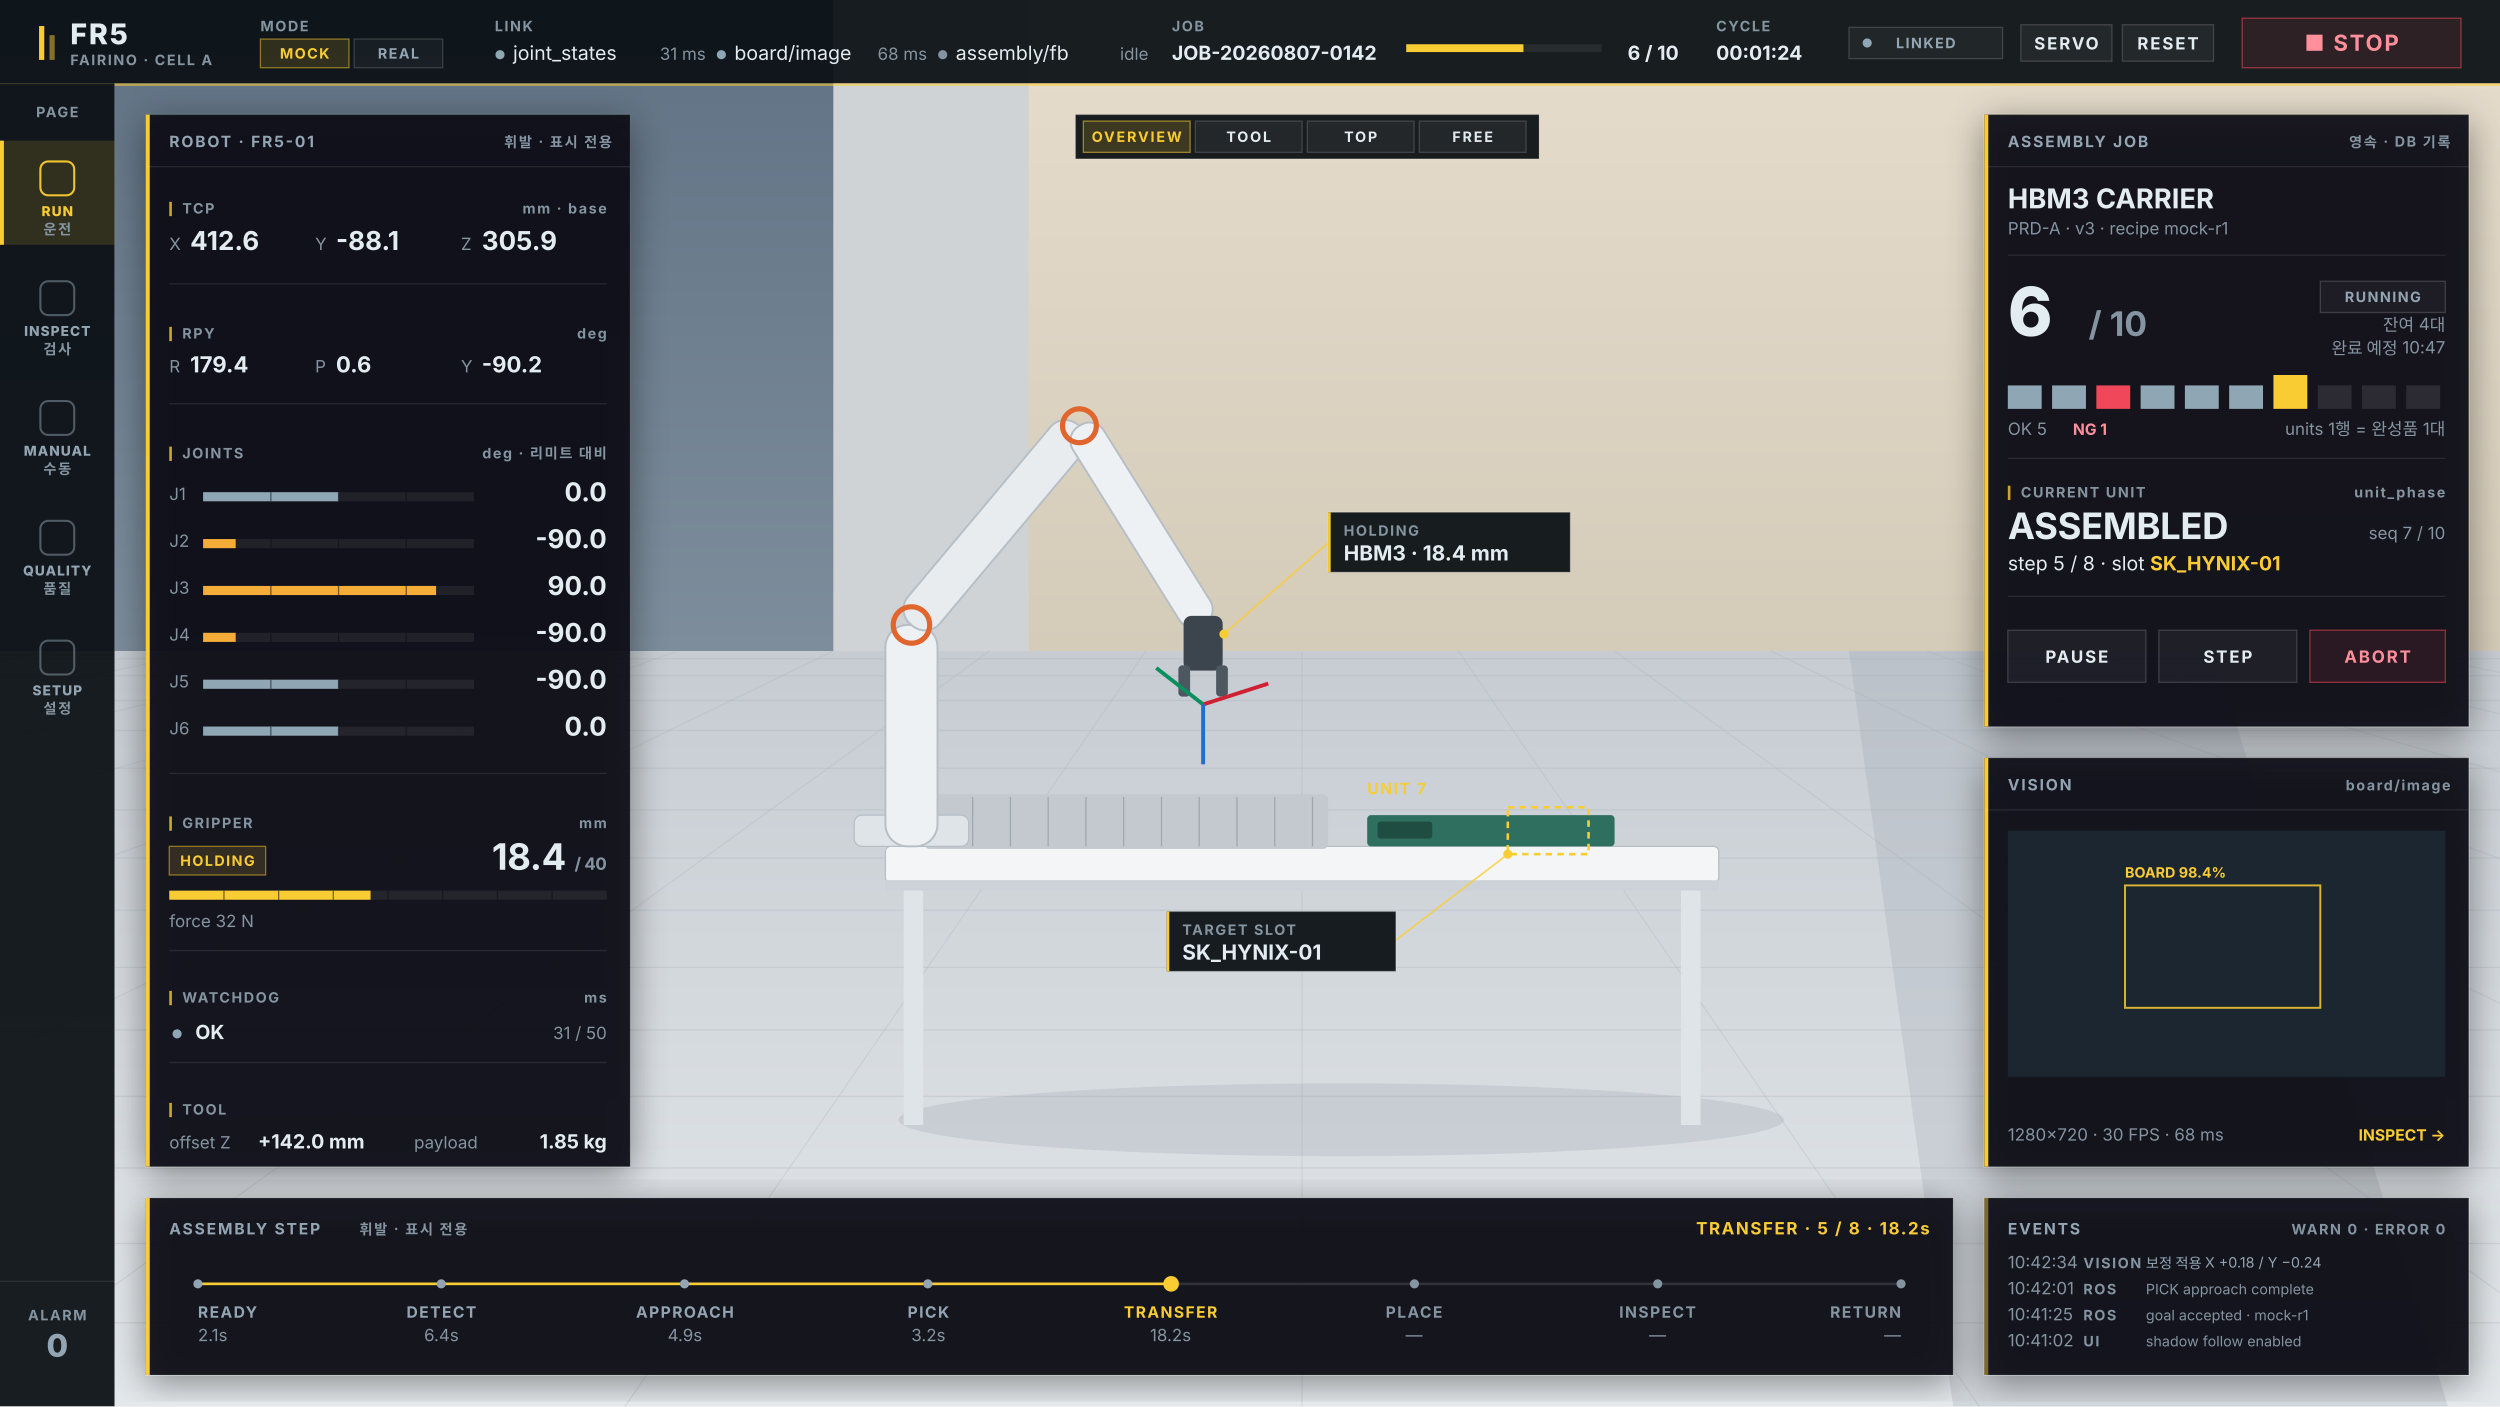
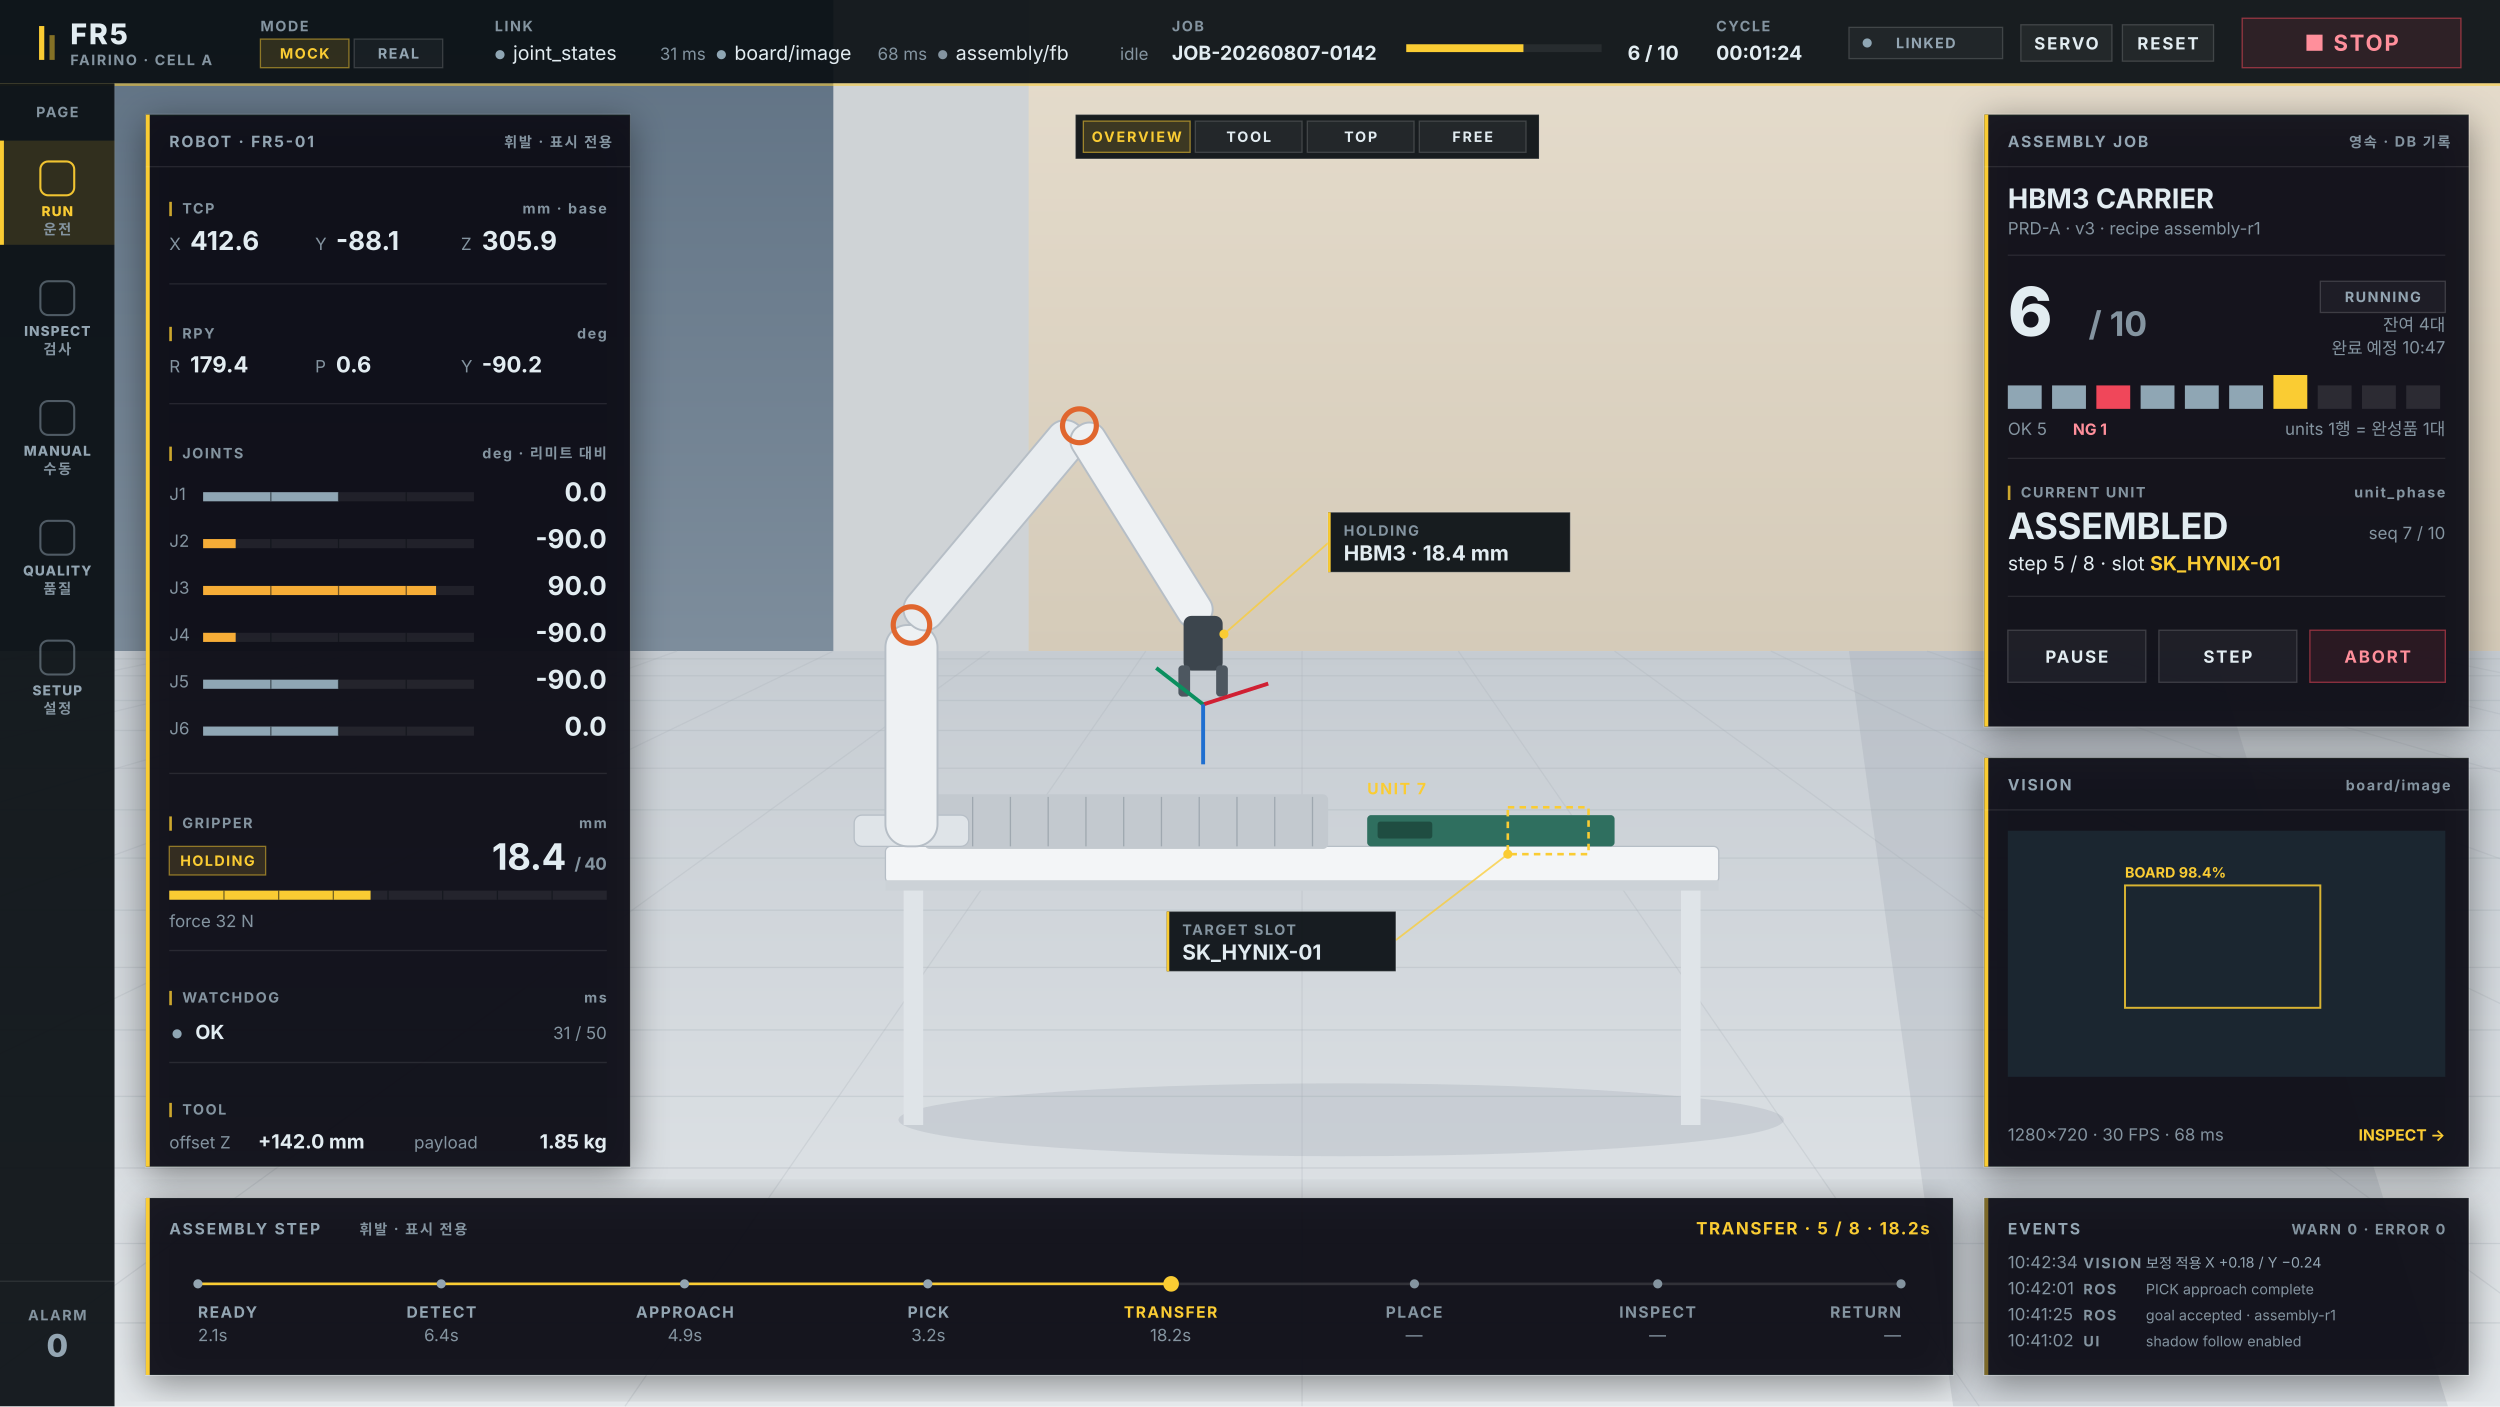
<svg xmlns="http://www.w3.org/2000/svg" width="1920" height="1080" viewBox="0 0 1920 1080" role="img" aria-labelledby="t d">
  <defs>
    <linearGradient id="wallL" x1="0" y1="0" x2="0" y2="1">
      <stop offset="0" stop-color="#5f7183" />
      <stop offset="1" stop-color="#7d8d9c" />
    </linearGradient>
    <linearGradient id="wallR" x1="0" y1="0" x2="0" y2="1">
      <stop offset="0" stop-color="#e6ddcd" />
      <stop offset="1" stop-color="#d5cbb9" />
    </linearGradient>
    <linearGradient id="floor" x1="0" y1="0" x2="0" y2="1">
      <stop offset="0" stop-color="#c6ccd2" />
      <stop offset="1" stop-color="#e4e8eb" />
    </linearGradient>
    <filter id="drop" x="-15%" y="-15%" width="130%" height="130%">
      <feDropShadow dx="0" dy="6" stdDeviation="14" flood-color="#04070a" flood-opacity=".45" />
    </filter>
    <style>
      text { font-family: Inter, Pretendard, "Noto Sans CJK KR", "Noto Sans KR", system-ui, sans-serif; font-kerning:normal; font-variant-numeric:tabular-nums; text-rendering:geometricPrecision; }
      svg { shape-rendering:geometricPrecision; }
      .mi { fill:#8494a0; font-size:11px; letter-spacing:1.2px; font-weight:700 }
      .lb { fill:#93a5b2; font-size:12px; letter-spacing:1.4px; font-weight:700 }
      .bd { fill:#e2ecf1; font-size:15px }
      .mu { fill:#8494a0; font-size:13px }
      .vl { fill:#e2ecf1;  font-size:20px; font-weight:700 }
      .v2 { fill:#e2ecf1;  font-size:28px; font-weight:700; letter-spacing:-.3px }
      .dp { fill:#e2ecf1;  font-size:52px; font-weight:800; letter-spacing:-2px }
      .ac { fill:#facc33 } .bad { fill:#ff8f9b } .warn { fill:#f6ad37 }
    </style>
  </defs>
  <rect width="1920" height="500" fill="url(#wallR)" />
  <rect x="0" y="0" width="700" height="500" fill="url(#wallL)" />
  <rect x="640" y="0" width="150" height="500" fill="#cfd3d6" />
  <rect x="0" y="500" width="1920" height="580" fill="url(#floor)" />
  <line x1="0" y1="506" x2="1920" y2="506" stroke="#a8b0b7" stroke-opacity=".32" />
  <line x1="0" y1="519" x2="1920" y2="519" stroke="#a8b0b7" stroke-opacity=".32" />
  <line x1="0" y1="538" x2="1920" y2="538" stroke="#a8b0b7" stroke-opacity=".32" />
  <line x1="0" y1="561" x2="1920" y2="561" stroke="#a8b0b7" stroke-opacity=".32" />
  <line x1="0" y1="590" x2="1920" y2="590" stroke="#a8b0b7" stroke-opacity=".32" />
  <line x1="0" y1="622" x2="1920" y2="622" stroke="#a8b0b7" stroke-opacity=".32" />
  <line x1="0" y1="659" x2="1920" y2="659" stroke="#a8b0b7" stroke-opacity=".32" />
  <line x1="0" y1="699" x2="1920" y2="699" stroke="#a8b0b7" stroke-opacity=".32" />
  <line x1="0" y1="743" x2="1920" y2="743" stroke="#a8b0b7" stroke-opacity=".32" />
  <line x1="0" y1="791" x2="1920" y2="791" stroke="#a8b0b7" stroke-opacity=".32" />
  <line x1="0" y1="842" x2="1920" y2="842" stroke="#a8b0b7" stroke-opacity=".32" />
  <line x1="0" y1="897" x2="1920" y2="897" stroke="#a8b0b7" stroke-opacity=".32" />
  <line x1="0" y1="955" x2="1920" y2="955" stroke="#a8b0b7" stroke-opacity=".32" />
  <line x1="0" y1="1016" x2="1920" y2="1016" stroke="#a8b0b7" stroke-opacity=".32" />
  <line x1="40" y1="500" x2="-3160" y2="1080" stroke="#a8b0b7" stroke-opacity=".28" />
  <line x1="160" y1="500" x2="-2640" y2="1080" stroke="#a8b0b7" stroke-opacity=".28" />
  <line x1="280" y1="500" x2="-2120" y2="1080" stroke="#a8b0b7" stroke-opacity=".28" />
  <line x1="400" y1="500" x2="-1600" y2="1080" stroke="#a8b0b7" stroke-opacity=".28" />
  <line x1="520" y1="500" x2="-1080" y2="1080" stroke="#a8b0b7" stroke-opacity=".28" />
  <line x1="640" y1="500" x2="-560" y2="1080" stroke="#a8b0b7" stroke-opacity=".28" />
  <line x1="760" y1="500" x2="-40" y2="1080" stroke="#a8b0b7" stroke-opacity=".28" />
  <line x1="880" y1="500" x2="480" y2="1080" stroke="#a8b0b7" stroke-opacity=".28" />
  <line x1="1000" y1="500" x2="1000" y2="1080" stroke="#a8b0b7" stroke-opacity=".28" />
  <line x1="1120" y1="500" x2="1520" y2="1080" stroke="#a8b0b7" stroke-opacity=".28" />
  <line x1="1240" y1="500" x2="2040" y2="1080" stroke="#a8b0b7" stroke-opacity=".28" />
  <line x1="1360" y1="500" x2="2560" y2="1080" stroke="#a8b0b7" stroke-opacity=".28" />
  <line x1="1480" y1="500" x2="3080" y2="1080" stroke="#a8b0b7" stroke-opacity=".28" />
  <line x1="1600" y1="500" x2="3600" y2="1080" stroke="#a8b0b7" stroke-opacity=".28" />
  <line x1="1720" y1="500" x2="4120" y2="1080" stroke="#a8b0b7" stroke-opacity=".28" />
  <line x1="1840" y1="500" x2="4640" y2="1080" stroke="#a8b0b7" stroke-opacity=".28" />
  <line x1="1960" y1="500" x2="5160" y2="1080" stroke="#a8b0b7" stroke-opacity=".28" />
  <path d="M1420 500 L1700 500 L1880 1080 L1500 1080 Z" fill="#9aa4ad" fill-opacity=".26" />
  <ellipse cx="1030" cy="860" rx="340" ry="28" fill="#8d99a3" fill-opacity=".22" />
  <rect x="680" y="650" width="640" height="28" rx="4" fill="#f3f5f7" stroke="#b6bec6" />
  <rect x="680" y="676" width="640" height="8" fill="#ccd2d7" />
  <rect x="694" y="684" width="15" height="180" fill="#dfe4e8" />
  <rect x="1291" y="684" width="15" height="180" fill="#dfe4e8" />
  <rect x="710" y="610" width="310" height="42" rx="4" fill="#c3c9cf" />
  <line x1="718" y1="612" x2="718" y2="650" stroke="#9fa8b0" />
  <line x1="747" y1="612" x2="747" y2="650" stroke="#9fa8b0" />
  <line x1="776" y1="612" x2="776" y2="650" stroke="#9fa8b0" />
  <line x1="805" y1="612" x2="805" y2="650" stroke="#9fa8b0" />
  <line x1="834" y1="612" x2="834" y2="650" stroke="#9fa8b0" />
  <line x1="863" y1="612" x2="863" y2="650" stroke="#9fa8b0" />
  <line x1="892" y1="612" x2="892" y2="650" stroke="#9fa8b0" />
  <line x1="921" y1="612" x2="921" y2="650" stroke="#9fa8b0" />
  <line x1="950" y1="612" x2="950" y2="650" stroke="#9fa8b0" />
  <line x1="979" y1="612" x2="979" y2="650" stroke="#9fa8b0" />
  <line x1="1008" y1="612" x2="1008" y2="650" stroke="#9fa8b0" />
  <rect x="1050" y="626" width="190" height="24" rx="3" fill="#2f6f5f" />
  <rect x="1058" y="631" width="42" height="13" rx="2" fill="#1f4d41" />
  <rect x="656" y="626" width="88" height="24" rx="6" fill="#dfe4e8" stroke="#b6bec6" />
  <rect x="680" y="480" width="40" height="170" rx="17" fill="#eef1f3" stroke="#b6bec6" stroke-width="1.5" />
  <rect x="684" y="280" width="32" height="200" rx="15" fill="#e8ecef" stroke="#b6bec6" stroke-width="1.5" transform="rotate(40 700 480)" />
  <rect x="815" y="327" width="28" height="180" rx="13" fill="#eef1f3" stroke="#b6bec6" stroke-width="1.5" transform="rotate(-32 829 327)" />
  <rect x="909" y="473" width="30" height="42" rx="6" fill="#3c454d" />
  <rect x="905" y="511" width="9" height="24" rx="3" fill="#4d5760" />
  <rect x="934" y="511" width="9" height="24" rx="3" fill="#4d5760" />
  <circle cx="700" cy="480" r="14" fill="none" stroke="#e0662e" stroke-width="4" />
  <circle cx="829" cy="327" r="13" fill="none" stroke="#e0662e" stroke-width="4" />
  <line x1="924" y1="541" x2="974" y2="525" stroke="#d02033" stroke-width="3" />
  <line x1="924" y1="541" x2="888" y2="513" stroke="#0b8f5f" stroke-width="3" />
  <line x1="924" y1="541" x2="924" y2="587" stroke="#1f6fd0" stroke-width="3" />
  <rect x="0" y="0" width="1920" height="64" fill="#0a0f14" fill-opacity=".93" />
  <rect x="0" y="64" width="1920" height="2" fill="#facc33" fill-opacity=".55" />
  <rect x="30" y="20" width="4" height="26" fill="#facc33" />
  <rect x="38" y="27" width="4" height="19" fill="#facc33" fill-opacity=".5" />
  <text x="54" y="34" fill="#e2ecf1" font-size="22" font-weight="800" letter-spacing="1.4">FR5</text>
  <text x="54" y="50" class="mi">FAIRINO · CELL A</text>
  <text x="200" y="24" class="mi">MODE</text>
  <rect x="200" y="30" width="68" height="22" fill="#facc33" fill-opacity=".14" stroke="#facc33" stroke-opacity=".5" />
  <text x="234.0" y="45.0" text-anchor="middle" fill="#facc33" font-size="11" font-weight="700" letter-spacing="1.1">MOCK</text>
  <rect x="272" y="30" width="68" height="22" fill="#ffffff" fill-opacity=".04" stroke="#ffffff" stroke-opacity=".16" />
  <text x="306.0" y="45.0" text-anchor="middle" fill="#93a5b2" font-size="11" font-weight="700" letter-spacing="1.1">REAL</text>
  <text x="380" y="24" class="mi">LINK</text>
  <circle cx="384" cy="42" r="3.5" fill="#8fa6b4" />
  <text x="394" y="46" class="bd" font-size="13">joint_states</text>
  <text x="542" y="46" text-anchor="end" class="mu" font-size="12">31 ms</text>
  <circle cx="554" cy="42" r="3.5" fill="#8fa6b4" />
  <text x="564" y="46" class="bd" font-size="13">board/image</text>
  <text x="712" y="46" text-anchor="end" class="mu" font-size="12">68 ms</text>
  <circle cx="724" cy="42" r="3.5" fill="#8494a0" />
  <text x="734" y="46" class="bd" font-size="13">assembly/fb</text>
  <text x="882" y="46" text-anchor="end" class="mu" font-size="12">idle</text>
  <text x="900" y="24" class="mi">JOB</text>
  <text x="900" y="46" fill="#e2ecf1" font-size="15" font-weight="700">JOB-20260807-0142</text>
  <rect x="1080" y="34" width="150" height="6" fill="rgba(255,255,255,0.07)" />
  <rect x="1080" y="34" width="90.0" height="6" fill="#facc33" />
  <text x="1250" y="46" fill="#e2ecf1" font-size="15" font-weight="700">6 / 10</text>
  <text x="1318" y="24" class="mi">CYCLE</text>
  <text x="1318" y="46" fill="#e2ecf1" font-size="15" font-weight="700">00:01:24</text>
  <rect x="1420" y="21" width="118" height="24" fill="#ffffff" fill-opacity=".04" stroke="#ffffff" stroke-opacity=".16" />
  <text x="1479.0" y="37.0" text-anchor="middle" fill="#93a5b2" font-size="11" font-weight="700" letter-spacing="1.1">LINKED</text>
  <circle cx="1434" cy="33" r="3.5" fill="#8fa6b4" />
  <rect x="1552" y="19" width="70" height="28" fill="#ffffff" fill-opacity=".05" stroke="#ffffff" stroke-opacity=".16" />
  <text x="1587.0" y="38" text-anchor="middle" fill="#e2ecf1" font-size="13" font-weight="700" letter-spacing="1.4">SERVO</text>
  <rect x="1630" y="19" width="70" height="28" fill="#ffffff" fill-opacity=".05" stroke="#ffffff" stroke-opacity=".16" />
  <text x="1665.0" y="38" text-anchor="middle" fill="#e2ecf1" font-size="13" font-weight="700" letter-spacing="1.4">RESET</text>
  <rect x="1722" y="14" width="168" height="38" fill="#f0475a" fill-opacity=".10" stroke="#f0475a" stroke-opacity=".55" />
  <text x="1806.0" y="39" text-anchor="middle" fill="#ff8f9b" font-size="17" font-weight="700" letter-spacing="1.4">■  STOP</text>
  <rect x="0" y="64" width="88" height="1016" fill="#0a0f14" fill-opacity=".93" />
  <line x1="88" y1="64" x2="88" y2="1080" stroke="#ffffff" stroke-opacity=".09" />
  <text x="44.0" y="90" text-anchor="middle" class="mi" font-size="10">PAGE</text>
  <rect x="0" y="108" width="88" height="80" fill="#facc33" fill-opacity=".14" />
  <rect x="0" y="108" width="3" height="80" fill="#facc33" />
  <rect x="31.0" y="124" width="26" height="26" rx="6" fill="none" stroke="#facc33" stroke-opacity=".95" stroke-width="1.6" />
  <text x="44.0" y="166" text-anchor="middle" fill="#facc33" font-size="10.5" font-weight="800" letter-spacing="0.8">RUN</text>
  <text x="44.0" y="180" text-anchor="middle" class="mi" font-size="10">운전</text>
  <rect x="31.0" y="216" width="26" height="26" rx="6" fill="none" stroke="#8494a0" stroke-opacity=".55" stroke-width="1.6" />
  <text x="44.0" y="258" text-anchor="middle" fill="#93a5b2" font-size="10.5" font-weight="800" letter-spacing="0.8">INSPECT</text>
  <text x="44.0" y="272" text-anchor="middle" class="mi" font-size="10">검사</text>
  <rect x="31.0" y="308" width="26" height="26" rx="6" fill="none" stroke="#8494a0" stroke-opacity=".55" stroke-width="1.6" />
  <text x="44.0" y="350" text-anchor="middle" fill="#93a5b2" font-size="10.5" font-weight="800" letter-spacing="0.8">MANUAL</text>
  <text x="44.0" y="364" text-anchor="middle" class="mi" font-size="10">수동</text>
  <rect x="31.0" y="400" width="26" height="26" rx="6" fill="none" stroke="#8494a0" stroke-opacity=".55" stroke-width="1.6" />
  <text x="44.0" y="442" text-anchor="middle" fill="#93a5b2" font-size="10.5" font-weight="800" letter-spacing="0.8">QUALITY</text>
  <text x="44.0" y="456" text-anchor="middle" class="mi" font-size="10">품질</text>
  <rect x="31.0" y="492" width="26" height="26" rx="6" fill="none" stroke="#8494a0" stroke-opacity=".55" stroke-width="1.6" />
  <text x="44.0" y="534" text-anchor="middle" fill="#93a5b2" font-size="10.5" font-weight="800" letter-spacing="0.8">SETUP</text>
  <text x="44.0" y="548" text-anchor="middle" class="mi" font-size="10">설정</text>
  <line x1="0" y1="984" x2="88" y2="984" stroke="#ffffff" stroke-opacity=".09" />
  <text x="44.0" y="1014" text-anchor="middle" class="mi" font-size="10">ALARM</text>
  <text x="44.0" y="1042" text-anchor="middle" fill="#93a5b2" font-size="24" font-weight="800">0</text>
  <rect x="112" y="88" width="372" height="808" fill="#0a0f14" fill-opacity=".93" stroke="#ffffff" stroke-opacity=".09" filter="url(#drop)" />
  <rect x="112" y="88" width="3" height="808" fill="#facc33" />
  <line x1="112" y1="128" x2="484" y2="128" stroke="#ffffff" stroke-opacity=".09" />
  <text x="130" y="113" class="lb">ROBOT · FR5-01</text>
  <text x="470" y="113" text-anchor="end" class="mi">휘발 · 표시 전용</text>
  <rect x="130" y="155" width="2" height="11" fill="#facc33" fill-opacity=".8" />
  <text x="140" y="164" class="mi">TCP</text>
  <text x="466" y="164" text-anchor="end" class="mi" fill="#8494a0">mm · base</text>
  <text x="130" y="192" class="mu" font-size="12">X</text>
  <text x="146" y="192" class="vl">412.6</text>
  <text x="242" y="192" class="mu" font-size="12">Y</text>
  <text x="258" y="192" class="vl">-88.1</text>
  <text x="354" y="192" class="mu" font-size="12">Z</text>
  <text x="370" y="192" class="vl">305.9</text>
  <line x1="130" y1="218" x2="466" y2="218" stroke="#ffffff" stroke-opacity=".09" />
  <rect x="130" y="251" width="2" height="11" fill="#facc33" fill-opacity=".8" />
  <text x="140" y="260" class="mi">RPY</text>
  <text x="466" y="260" text-anchor="end" class="mi" fill="#8494a0">deg</text>
  <text x="130" y="286" class="mu" font-size="12">R</text>
  <text x="146" y="286" fill="#e2ecf1" font-size="17" font-weight="700">179.4</text>
  <text x="242" y="286" class="mu" font-size="12">P</text>
  <text x="258" y="286" fill="#e2ecf1" font-size="17" font-weight="700">0.6</text>
  <text x="354" y="286" class="mu" font-size="12">Y</text>
  <text x="370" y="286" fill="#e2ecf1" font-size="17" font-weight="700">-90.2</text>
  <line x1="130" y1="310" x2="466" y2="310" stroke="#ffffff" stroke-opacity=".09" />
  <rect x="130" y="343" width="2" height="11" fill="#facc33" fill-opacity=".8" />
  <text x="140" y="352" class="mi">JOINTS</text>
  <text x="466" y="352" text-anchor="end" class="mi" fill="#8494a0">deg · 리미트 대비</text>
  <text x="130" y="384" class="mu" font-size="12">J1</text>
  <rect x="156" y="378" width="208" height="7" fill="rgba(255,255,255,0.07)" />
  <rect x="156" y="378" width="104.0" height="7" fill="#8fa6b4" />
  <line x1="208" y1="378" x2="208" y2="385" stroke="#0a0f14" stroke-opacity=".55" />
  <line x1="260" y1="378" x2="260" y2="385" stroke="#0a0f14" stroke-opacity=".55" />
  <line x1="312" y1="378" x2="312" y2="385" stroke="#0a0f14" stroke-opacity=".55" />
  <text x="466" y="385" text-anchor="end" class="vl" font-size="17">0.0</text>
  <text x="130" y="420" class="mu" font-size="12">J2</text>
  <rect x="156" y="414" width="208" height="7" fill="rgba(255,255,255,0.07)" />
  <rect x="156" y="414" width="25.0" height="7" fill="#f6ad37" />
  <line x1="208" y1="414" x2="208" y2="421" stroke="#0a0f14" stroke-opacity=".55" />
  <line x1="260" y1="414" x2="260" y2="421" stroke="#0a0f14" stroke-opacity=".55" />
  <line x1="312" y1="414" x2="312" y2="421" stroke="#0a0f14" stroke-opacity=".55" />
  <text x="466" y="421" text-anchor="end" class="vl" font-size="17">-90.0</text>
  <text x="130" y="456" class="mu" font-size="12">J3</text>
  <rect x="156" y="450" width="208" height="7" fill="rgba(255,255,255,0.07)" />
  <rect x="156" y="450" width="178.9" height="7" fill="#f6ad37" />
  <line x1="208" y1="450" x2="208" y2="457" stroke="#0a0f14" stroke-opacity=".55" />
  <line x1="260" y1="450" x2="260" y2="457" stroke="#0a0f14" stroke-opacity=".55" />
  <line x1="312" y1="450" x2="312" y2="457" stroke="#0a0f14" stroke-opacity=".55" />
  <text x="466" y="457" text-anchor="end" class="vl" font-size="17">90.0</text>
  <text x="130" y="492" class="mu" font-size="12">J4</text>
  <rect x="156" y="486" width="208" height="7" fill="rgba(255,255,255,0.07)" />
  <rect x="156" y="486" width="25.0" height="7" fill="#f6ad37" />
  <line x1="208" y1="486" x2="208" y2="493" stroke="#0a0f14" stroke-opacity=".55" />
  <line x1="260" y1="486" x2="260" y2="493" stroke="#0a0f14" stroke-opacity=".55" />
  <line x1="312" y1="486" x2="312" y2="493" stroke="#0a0f14" stroke-opacity=".55" />
  <text x="466" y="493" text-anchor="end" class="vl" font-size="17">-90.0</text>
  <text x="130" y="528" class="mu" font-size="12">J5</text>
  <rect x="156" y="522" width="208" height="7" fill="rgba(255,255,255,0.07)" />
  <rect x="156" y="522" width="104.0" height="7" fill="#8fa6b4" />
  <line x1="208" y1="522" x2="208" y2="529" stroke="#0a0f14" stroke-opacity=".55" />
  <line x1="260" y1="522" x2="260" y2="529" stroke="#0a0f14" stroke-opacity=".55" />
  <line x1="312" y1="522" x2="312" y2="529" stroke="#0a0f14" stroke-opacity=".55" />
  <text x="466" y="529" text-anchor="end" class="vl" font-size="17">-90.0</text>
  <text x="130" y="564" class="mu" font-size="12">J6</text>
  <rect x="156" y="558" width="208" height="7" fill="rgba(255,255,255,0.07)" />
  <rect x="156" y="558" width="104.0" height="7" fill="#8fa6b4" />
  <line x1="208" y1="558" x2="208" y2="565" stroke="#0a0f14" stroke-opacity=".55" />
  <line x1="260" y1="558" x2="260" y2="565" stroke="#0a0f14" stroke-opacity=".55" />
  <line x1="312" y1="558" x2="312" y2="565" stroke="#0a0f14" stroke-opacity=".55" />
  <text x="466" y="565" text-anchor="end" class="vl" font-size="17">0.0</text>
  <line x1="130" y1="594" x2="466" y2="594" stroke="#ffffff" stroke-opacity=".09" />
  <rect x="130" y="627" width="2" height="11" fill="#facc33" fill-opacity=".8" />
  <text x="140" y="636" class="mi">GRIPPER</text>
  <text x="466" y="636" text-anchor="end" class="mi" fill="#8494a0">mm</text>
  <rect x="130" y="650" width="74" height="22" fill="#facc33" fill-opacity=".14" stroke="#facc33" stroke-opacity=".5" />
  <text x="167.0" y="665.0" text-anchor="middle" fill="#facc33" font-size="11" font-weight="700" letter-spacing="1.1">HOLDING</text>
  <text x="466" y="668" text-anchor="end" class="v2">18.4 <tspan class="mu" font-size="14">/ 40</tspan>
  </text>
  <rect x="130" y="684" width="336" height="7" fill="rgba(255,255,255,0.07)" />
  <rect x="130" y="684" width="154.6" height="7" fill="#facc33" />
  <line x1="172" y1="684" x2="172" y2="691" stroke="#0a0f14" stroke-opacity=".55" />
  <line x1="214" y1="684" x2="214" y2="691" stroke="#0a0f14" stroke-opacity=".55" />
  <line x1="256" y1="684" x2="256" y2="691" stroke="#0a0f14" stroke-opacity=".55" />
  <line x1="298" y1="684" x2="298" y2="691" stroke="#0a0f14" stroke-opacity=".55" />
  <line x1="340" y1="684" x2="340" y2="691" stroke="#0a0f14" stroke-opacity=".55" />
  <line x1="382" y1="684" x2="382" y2="691" stroke="#0a0f14" stroke-opacity=".55" />
  <line x1="424" y1="684" x2="424" y2="691" stroke="#0a0f14" stroke-opacity=".55" />
  <text x="130" y="712" class="mu" font-size="12">force 32 N</text>
  <line x1="130" y1="730" x2="466" y2="730" stroke="#ffffff" stroke-opacity=".09" />
  <rect x="130" y="761" width="2" height="11" fill="#facc33" fill-opacity=".8" />
  <text x="140" y="770" class="mi">WATCHDOG</text>
  <text x="466" y="770" text-anchor="end" class="mi" fill="#8494a0">ms</text>
  <circle cx="136" cy="794" r="3.5" fill="#8fa6b4" />
  <text x="150" y="798" fill="#e2ecf1" font-size="15" font-weight="700">OK</text>
  <text x="466" y="798" text-anchor="end" class="mu" font-size="13">31 / 50</text>
  <line x1="130" y1="816" x2="466" y2="816" stroke="#ffffff" stroke-opacity=".09" />
  <rect x="130" y="847" width="2" height="11" fill="#facc33" fill-opacity=".8" />
  <text x="140" y="856" class="mi">TOOL</text>
  <text x="130" y="882" class="mu" font-size="12">offset Z</text>
  <text x="280" y="882" text-anchor="end" fill="#e2ecf1" font-size="15" font-weight="700">+142.0 mm</text>
  <text x="318" y="882" class="mu" font-size="12">payload</text>
  <text x="466" y="882" text-anchor="end" fill="#e2ecf1" font-size="15" font-weight="700">1.85 kg</text>
  <rect x="1524" y="88" width="372" height="470" fill="#0a0f14" fill-opacity=".93" stroke="#ffffff" stroke-opacity=".09" filter="url(#drop)" />
  <rect x="1524" y="88" width="3" height="470" fill="#facc33" />
  <line x1="1524" y1="128" x2="1896" y2="128" stroke="#ffffff" stroke-opacity=".09" />
  <text x="1542" y="113" class="lb">ASSEMBLY JOB</text>
  <text x="1882" y="113" text-anchor="end" class="mi">영속 · DB 기록</text>
  <text x="1542" y="160" fill="#e2ecf1" font-size="21" font-weight="700">HBM3 CARRIER</text>
-   <text x="1542" y="180" class="mu" font-size="12">PRD-A · v3   ·   recipe mock-r1</text>
+   <text x="1542" y="180" class="mu" font-size="12">PRD-A · v3   ·   recipe assembly-r1</text>
  <line x1="1542" y1="196" x2="1878" y2="196" stroke="#ffffff" stroke-opacity=".09" />
  <text x="1542" y="258" class="dp">6</text>
  <text x="1604" y="258" fill="#8494a0" font-size="26" font-weight="700">/ 10</text>
  <rect x="1782" y="216" width="96" height="24" fill="#ffffff" fill-opacity=".04" stroke="#ffffff" stroke-opacity=".16" />
  <text x="1830.0" y="232.0" text-anchor="middle" fill="#93a5b2" font-size="11" font-weight="700" letter-spacing="1.1">RUNNING</text>
  <text x="1878" y="254" text-anchor="end" class="mu" font-size="12">잔여 4대</text>
  <text x="1878" y="272" text-anchor="end" class="mu" font-size="12">완료 예정 10:47</text>
  <rect x="1542" y="296" width="26" height="18" fill="#8fa6b4" fill-opacity="1" />
  <rect x="1576" y="296" width="26" height="18" fill="#8fa6b4" fill-opacity="1" />
  <rect x="1610" y="296" width="26" height="18" fill="#f0475a" fill-opacity="1" />
  <rect x="1644" y="296" width="26" height="18" fill="#8fa6b4" fill-opacity="1" />
  <rect x="1678" y="296" width="26" height="18" fill="#8fa6b4" fill-opacity="1" />
  <rect x="1712" y="296" width="26" height="18" fill="#8fa6b4" fill-opacity="1" />
  <rect x="1746" y="288" width="26" height="26" fill="#facc33" fill-opacity="1" />
  <rect x="1780" y="296" width="26" height="18" fill="#ffffff" fill-opacity=".10" />
  <rect x="1814" y="296" width="26" height="18" fill="#ffffff" fill-opacity=".10" />
  <rect x="1848" y="296" width="26" height="18" fill="#ffffff" fill-opacity=".10" />
  <text x="1542" y="334" class="mu" font-size="12">OK 5</text>
  <text x="1592" y="334" class="bad" font-size="12" font-weight="700">NG 1</text>
  <text x="1878" y="334" text-anchor="end" class="mu" font-size="12">units 1행 = 완성품 1대</text>
  <line x1="1542" y1="352" x2="1878" y2="352" stroke="#ffffff" stroke-opacity=".09" />
  <rect x="1542" y="373" width="2" height="11" fill="#facc33" fill-opacity=".8" />
  <text x="1552" y="382" class="mi">CURRENT UNIT</text>
  <text x="1878" y="382" text-anchor="end" class="mi" fill="#8494a0">unit_phase</text>
  <text x="1542" y="414" class="v2" font-size="24">ASSEMBLED</text>
  <text x="1878" y="414" text-anchor="end" class="mu" font-size="12">seq 7 / 10</text>
  <text x="1542" y="438" class="bd" font-size="13">step 5 / 8   ·   slot <tspan class="ac" font-weight="700">SK_HYNIX-01</tspan>
  </text>
  <line x1="1542" y1="458" x2="1878" y2="458" stroke="#ffffff" stroke-opacity=".09" />
  <rect x="1542" y="484" width="106" height="40" fill="#ffffff" fill-opacity=".05" stroke="#ffffff" stroke-opacity=".16" />
  <text x="1595.0" y="509" text-anchor="middle" fill="#e2ecf1" font-size="13" font-weight="700" letter-spacing="1.4">PAUSE</text>
  <rect x="1658" y="484" width="106" height="40" fill="#ffffff" fill-opacity=".05" stroke="#ffffff" stroke-opacity=".16" />
  <text x="1711.0" y="509" text-anchor="middle" fill="#e2ecf1" font-size="13" font-weight="700" letter-spacing="1.4">STEP</text>
  <rect x="1774" y="484" width="104" height="40" fill="#f0475a" fill-opacity=".10" stroke="#f0475a" stroke-opacity=".55" />
  <text x="1826.0" y="509" text-anchor="middle" fill="#ff8f9b" font-size="13" font-weight="700" letter-spacing="1.4">ABORT</text>
  <rect x="1524" y="582" width="372" height="314" fill="#0a0f14" fill-opacity=".93" stroke="#ffffff" stroke-opacity=".09" filter="url(#drop)" />
  <rect x="1524" y="582" width="3" height="314" fill="#facc33" />
  <line x1="1524" y1="622" x2="1896" y2="622" stroke="#ffffff" stroke-opacity=".09" />
  <text x="1542" y="607" class="lb">VISION</text>
  <text x="1882" y="607" text-anchor="end" class="mi">board/image</text>
  <rect x="1542" y="638" width="336" height="189" fill="#1b2630" />
  <rect x="1632" y="680" width="150" height="94" fill="none" stroke="#facc33" stroke-opacity=".85" stroke-width="1.5" />
  <text x="1632" y="674" class="ac" font-size="11" font-weight="700">BOARD 98.4%</text>
  <text x="1542" y="876" class="mu" font-size="12">1280×720 · 30 FPS · 68 ms</text>
  <text x="1878" y="876" text-anchor="end" class="ac" font-size="12" font-weight="700">INSPECT →</text>
  <rect x="112" y="920" width="1388" height="136" fill="#0a0f14" fill-opacity=".93" stroke="#ffffff" stroke-opacity=".09" filter="url(#drop)" />
  <rect x="112" y="920" width="3" height="136" fill="#facc33" />
  <text x="130" y="948" class="lb">ASSEMBLY STEP</text>
  <text x="276" y="948" class="mi">휘발 · 표시 전용</text>
  <text x="1482" y="948" text-anchor="end" class="ac" font-size="13" font-weight="700" letter-spacing="1.2">TRANSFER · 5 / 8 · 18.2s</text>
  <line x1="152" y1="986" x2="1460" y2="986" stroke="#ffffff" stroke-opacity=".12" stroke-width="2" />
  <line x1="152" y1="986" x2="899" y2="986" stroke="#facc33" stroke-width="2" />
  <circle cx="152.0" cy="986" r="3.5" fill="#93a5b2" />
  <text x="152" y="1012" text-anchor="start" fill="#93a5b2" font-size="12" font-weight="700" letter-spacing="1.1">READY</text>
  <text x="152" y="1030" text-anchor="start" class="mu" font-size="11">2.1s</text>
  <circle cx="338.857" cy="986" r="3.5" fill="#93a5b2" />
  <text x="339" y="1012" text-anchor="middle" fill="#93a5b2" font-size="12" font-weight="700" letter-spacing="1.1">DETECT</text>
  <text x="339" y="1030" text-anchor="middle" class="mu" font-size="11">6.4s</text>
  <circle cx="525.714" cy="986" r="3.5" fill="#93a5b2" />
  <text x="526" y="1012" text-anchor="middle" fill="#93a5b2" font-size="12" font-weight="700" letter-spacing="1.1">APPROACH</text>
  <text x="526" y="1030" text-anchor="middle" class="mu" font-size="11">4.9s</text>
  <circle cx="712.571" cy="986" r="3.5" fill="#93a5b2" />
  <text x="713" y="1012" text-anchor="middle" fill="#93a5b2" font-size="12" font-weight="700" letter-spacing="1.1">PICK</text>
  <text x="713" y="1030" text-anchor="middle" class="mu" font-size="11">3.2s</text>
  <circle cx="899.429" cy="986" r="6" fill="#facc33" />
  <text x="899" y="1012" text-anchor="middle" fill="#facc33" font-size="12" font-weight="700" letter-spacing="1.1">TRANSFER</text>
  <text x="899" y="1030" text-anchor="middle" class="mu" font-size="11">18.2s</text>
  <circle cx="1086.286" cy="986" r="3.5" fill="#8494a0" />
  <text x="1086" y="1012" text-anchor="middle" fill="#8494a0" font-size="12" font-weight="700" letter-spacing="1.1">PLACE</text>
  <text x="1086" y="1030" text-anchor="middle" class="mu" font-size="11">—</text>
  <circle cx="1273.143" cy="986" r="3.5" fill="#8494a0" />
  <text x="1273" y="1012" text-anchor="middle" fill="#8494a0" font-size="12" font-weight="700" letter-spacing="1.1">INSPECT</text>
  <text x="1273" y="1030" text-anchor="middle" class="mu" font-size="11">—</text>
  <circle cx="1460.0" cy="986" r="3.5" fill="#8494a0" />
  <text x="1460" y="1012" text-anchor="end" fill="#8494a0" font-size="12" font-weight="700" letter-spacing="1.1">RETURN</text>
  <text x="1460" y="1030" text-anchor="end" class="mu" font-size="11">—</text>
  <rect x="1524" y="920" width="372" height="136" fill="#0a0f14" fill-opacity=".93" stroke="#ffffff" stroke-opacity=".09" filter="url(#drop)" />
  <rect x="1524" y="920" width="3" height="136" fill="#facc33" fill-opacity=".45" />
  <text x="1542" y="948" class="lb">EVENTS</text>
  <text x="1878" y="948" text-anchor="end" class="mi">WARN 0 · ERROR 0</text>
  <text x="1542" y="974" class="mu" font-size="11">10:42:34</text>
  <text x="1600" y="974" class="mi" font-size="10">VISION</text>
  <text x="1648" y="974" fill="#93a5b2" font-size="11">보정 적용 X +0.18 / Y −0.24</text>
  <text x="1542" y="994" class="mu" font-size="11">10:42:01</text>
  <text x="1600" y="994" class="mi" font-size="10">ROS</text>
  <text x="1648" y="994" fill="#8494a0" font-size="11">PICK approach complete</text>
  <text x="1542" y="1014" class="mu" font-size="11">10:41:25</text>
  <text x="1600" y="1014" class="mi" font-size="10">ROS</text>
-   <text x="1648" y="1014" fill="#8494a0" font-size="11">goal accepted · mock-r1</text>
+   <text x="1648" y="1014" fill="#8494a0" font-size="11">goal accepted · assembly-r1</text>
  <text x="1542" y="1034" class="mu" font-size="11">10:41:02</text>
  <text x="1600" y="1034" class="mi" font-size="10">UI</text>
  <text x="1648" y="1034" fill="#8494a0" font-size="11">shadow follow enabled</text>
  <rect x="826" y="88" width="356" height="34" fill="#0a0f14" fill-opacity=".93" stroke="#ffffff" stroke-opacity=".12" />
  <rect x="832.0" y="93" width="82" height="24" fill="#facc33" fill-opacity=".16" stroke="#facc33" stroke-opacity=".55" />
  <text x="873.0" y="109" text-anchor="middle" fill="#facc33" font-size="11" font-weight="700" letter-spacing="1.4">OVERVIEW</text>
  <rect x="918.0" y="93" width="82" height="24" fill="#ffffff" fill-opacity=".05" stroke="#ffffff" stroke-opacity=".16" />
  <text x="959.0" y="109" text-anchor="middle" fill="#e2ecf1" font-size="11" font-weight="700" letter-spacing="1.4">TOOL</text>
  <rect x="1004.0" y="93" width="82" height="24" fill="#ffffff" fill-opacity=".05" stroke="#ffffff" stroke-opacity=".16" />
  <text x="1045.0" y="109" text-anchor="middle" fill="#e2ecf1" font-size="11" font-weight="700" letter-spacing="1.4">TOP</text>
  <rect x="1090.0" y="93" width="82" height="24" fill="#ffffff" fill-opacity=".05" stroke="#ffffff" stroke-opacity=".16" />
  <text x="1131.0" y="109" text-anchor="middle" fill="#e2ecf1" font-size="11" font-weight="700" letter-spacing="1.4">FREE</text>
  <path d="M940 487 L1020 417" fill="none" stroke="#facc33" stroke-opacity=".75" stroke-width="1.4" />
  <circle cx="940" cy="487" r="3.5" fill="#facc33" />
  <rect x="1019.943" y="393.44" width="186" height="46" fill="#0a0f14" fill-opacity=".93" stroke="#ffffff" stroke-opacity=".16" />
  <rect x="1019.943" y="393.44" width="2" height="46" fill="#facc33" />
  <text x="1031.943" y="411.44" class="mi" fill="#facc33">HOLDING</text>
  <text x="1031.943" y="430.44" fill="#e2ecf1" font-size="16" font-weight="700">HBM3  ·  18.4 mm</text>
  <rect x="1158" y="620" width="62" height="36" fill="none" stroke="#facc33" stroke-width="2" stroke-dasharray="5 4" />
  <path d="M1158 656 L1072 722" fill="none" stroke="#facc33" stroke-opacity=".75" stroke-width="1.4" />
  <circle cx="1158" cy="656" r="3.5" fill="#facc33" />
  <rect x="896" y="700" width="176" height="46" fill="#0a0f14" fill-opacity=".93" stroke="#ffffff" stroke-opacity=".16" />
  <rect x="896" y="700" width="2" height="46" fill="#facc33" />
  <text x="908" y="718" class="mi" fill="#facc33">TARGET SLOT</text>
  <text x="908" y="737" fill="#e2ecf1" font-size="16" font-weight="700">SK_HYNIX-01</text>
  <text x="1050" y="610" class="ac" font-size="12" font-weight="700" letter-spacing="1.2">UNIT 7</text>
</svg>
